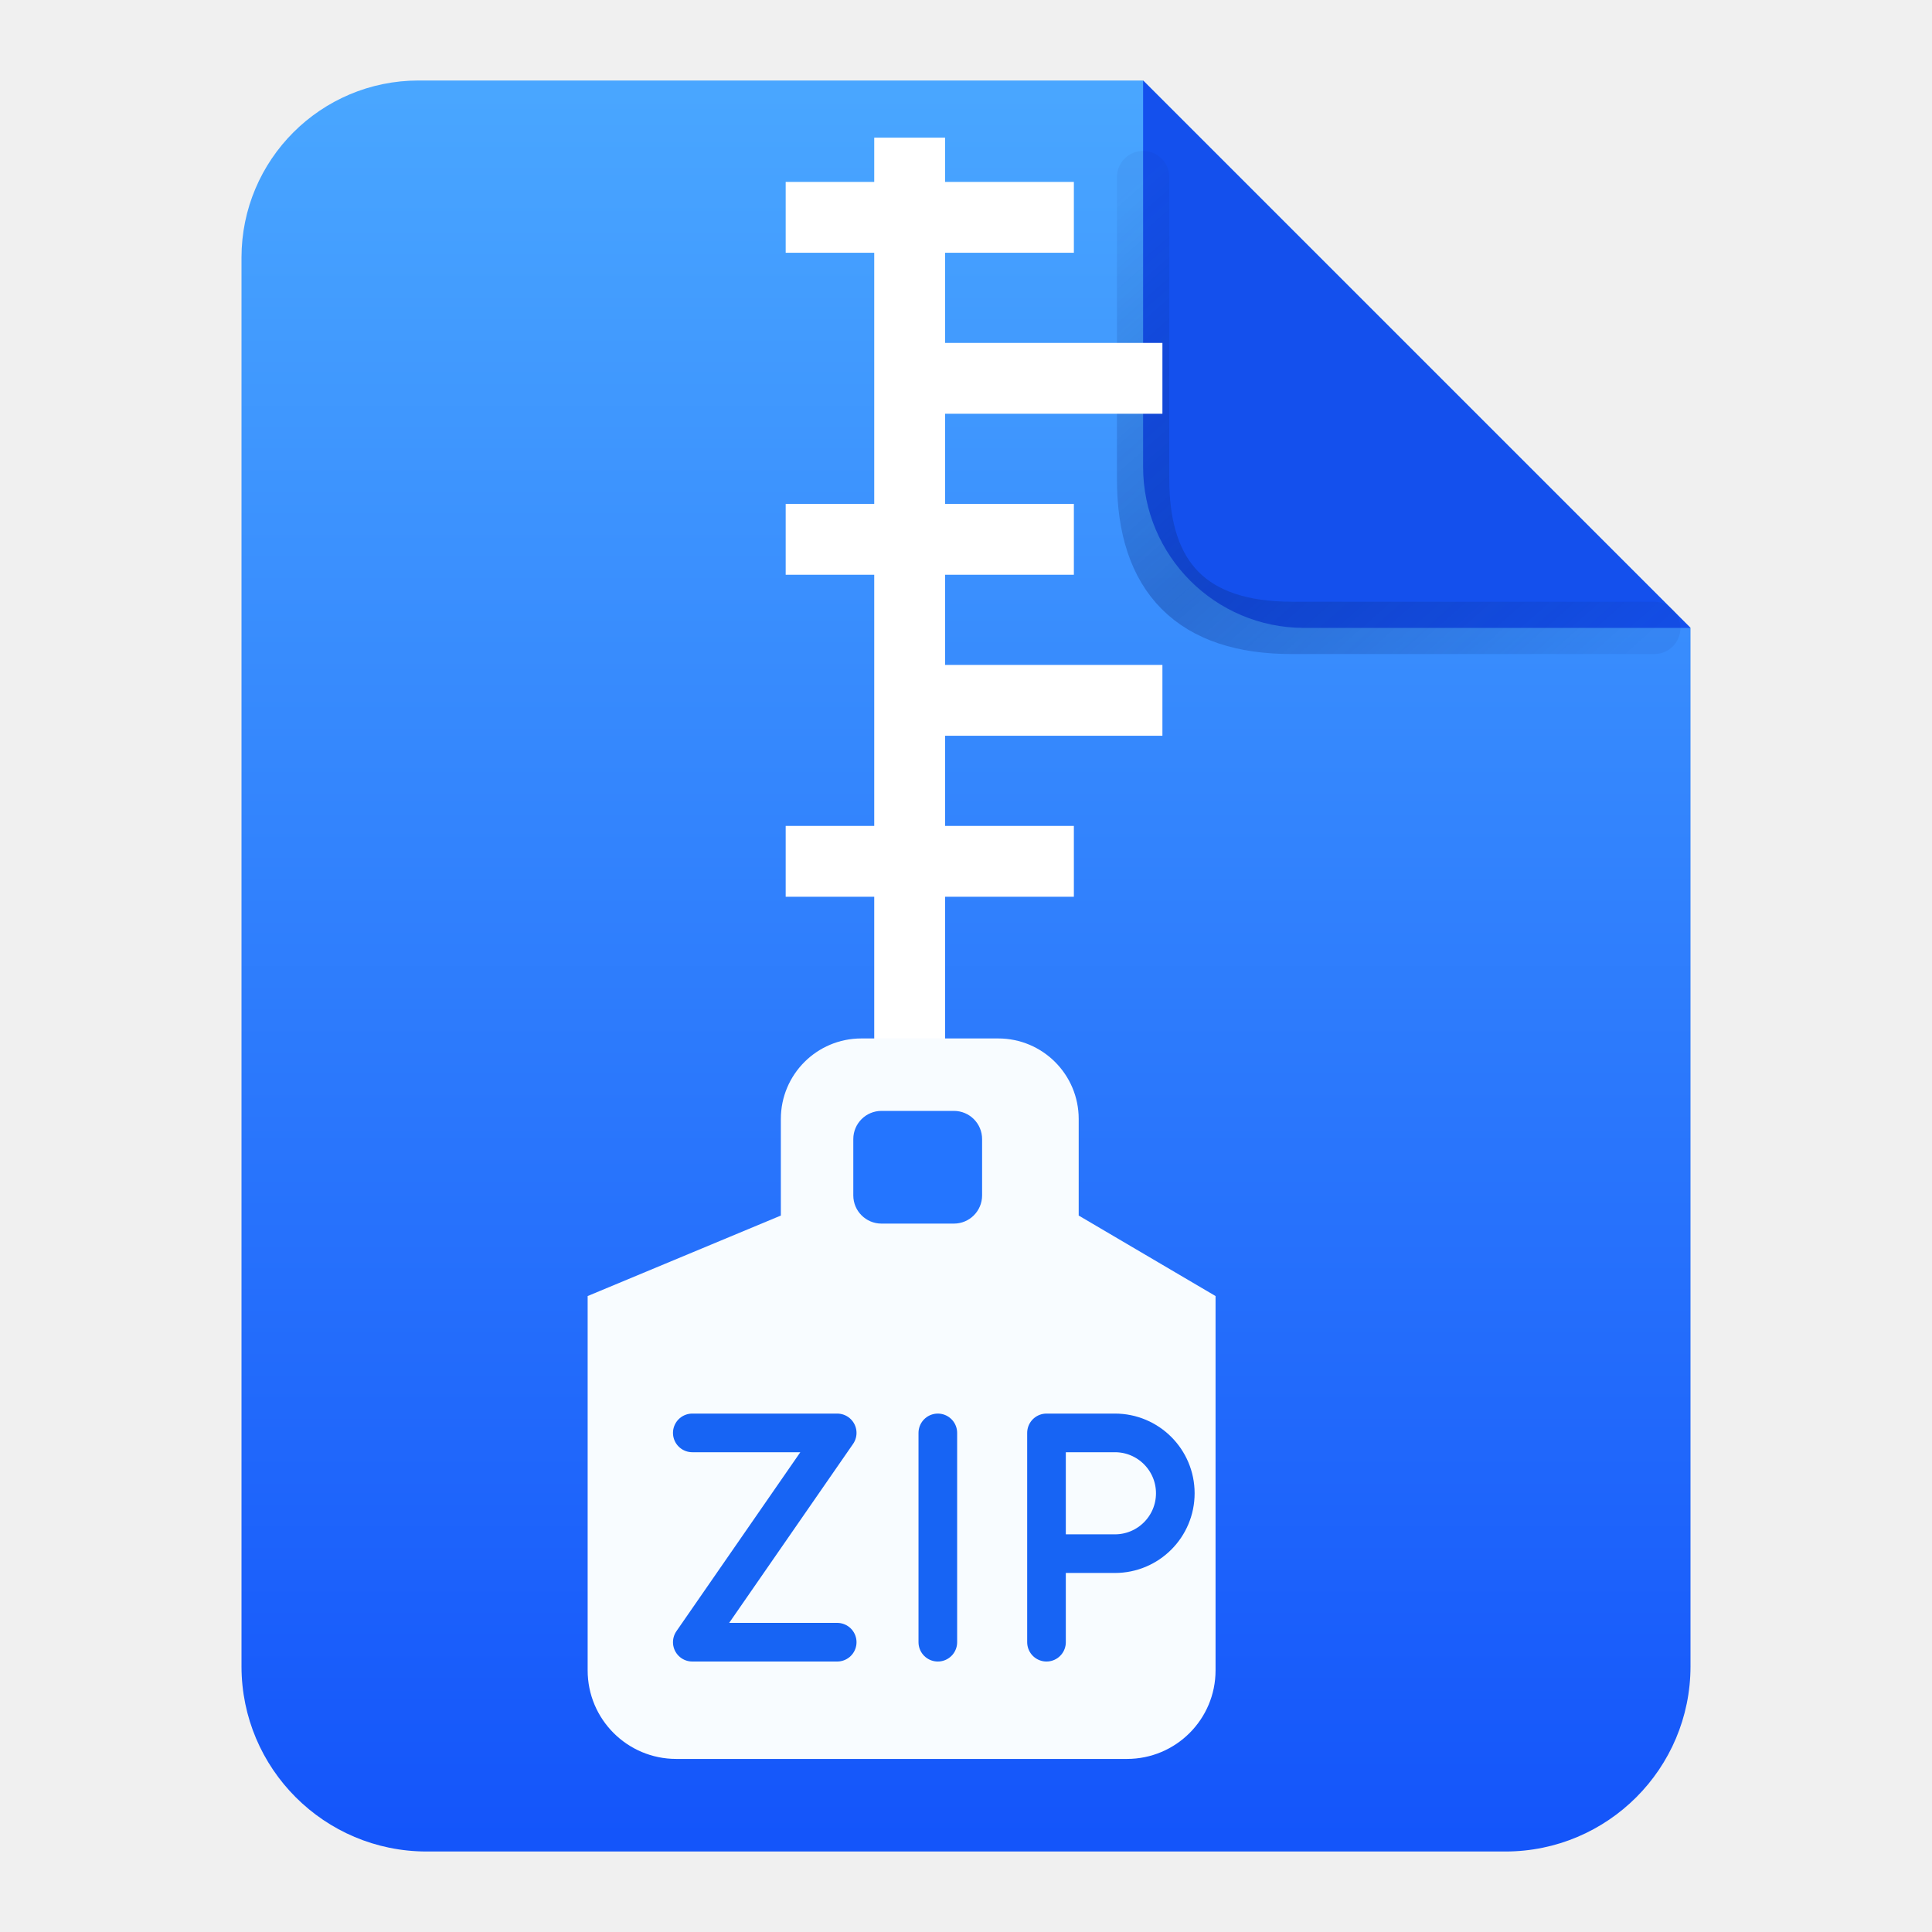
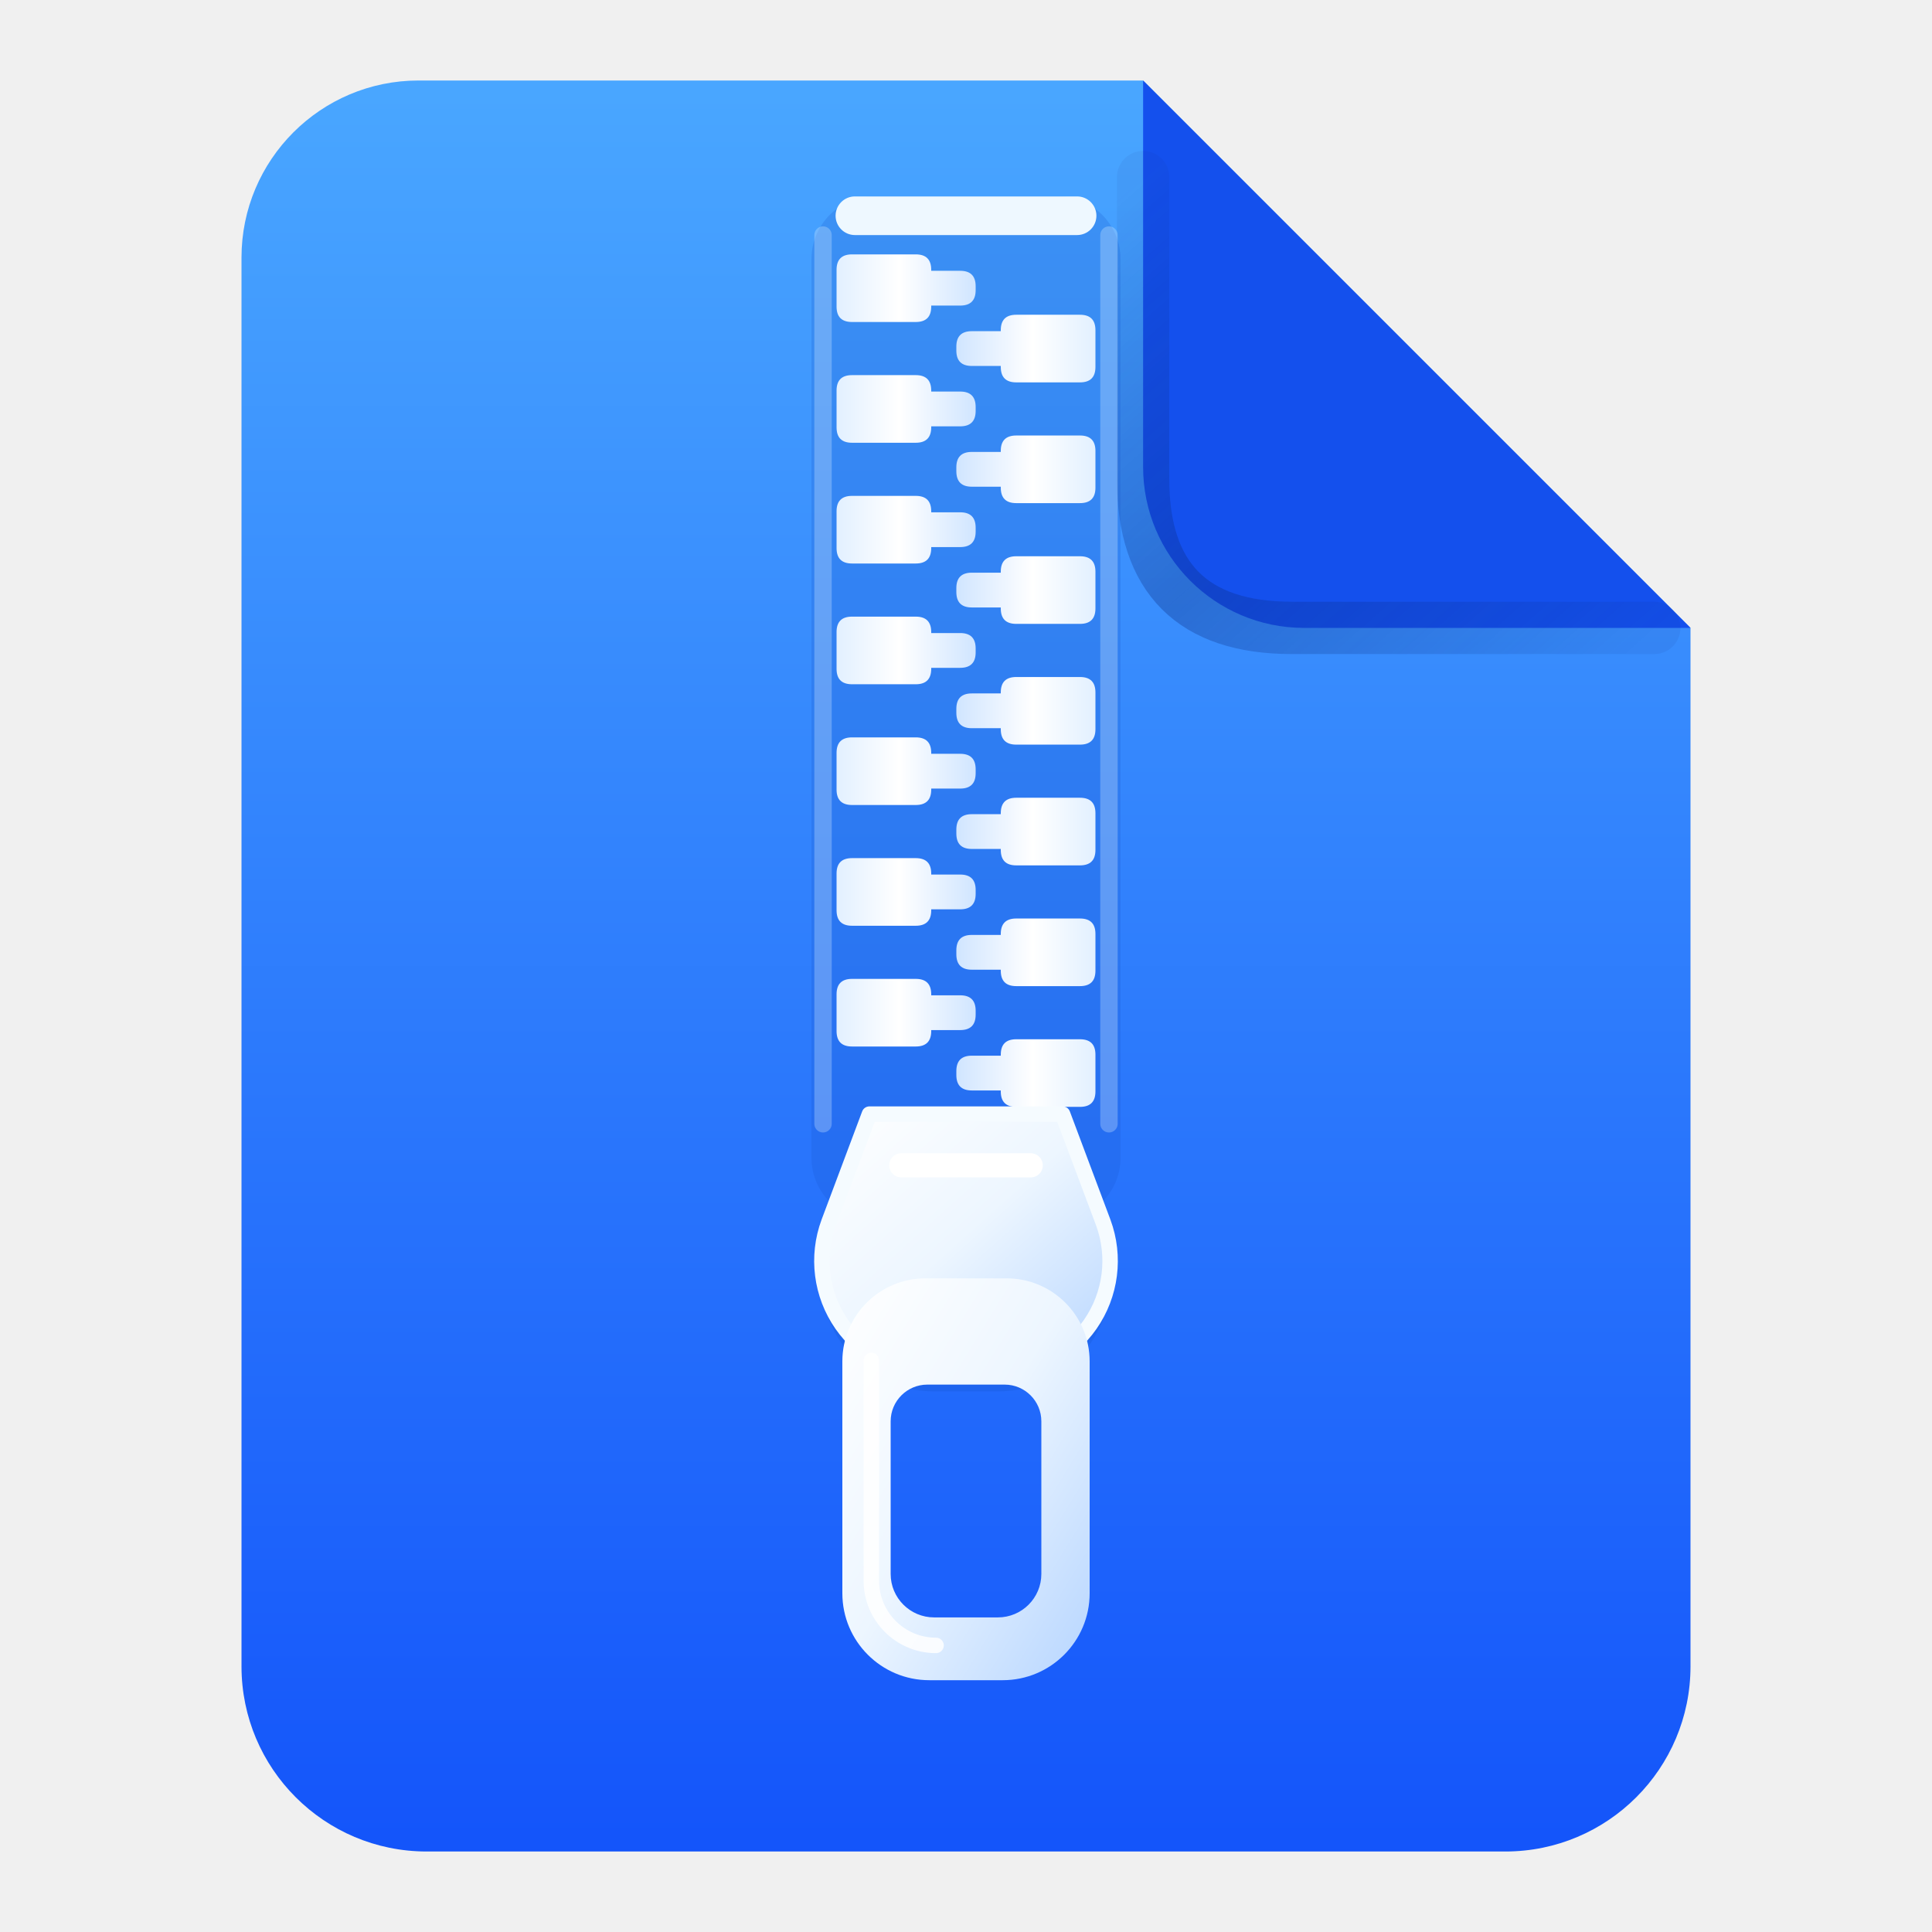
<svg xmlns="http://www.w3.org/2000/svg" width="24" height="24" viewBox="0 0 24 24" fill="none" stroke="#20232a" stroke-width="1.5" stroke-linecap="round" stroke-linejoin="round">
  <defs>
    <linearGradient id="existing-archive-paper" x1="0" y1="0" x2="0" y2="1">
      <stop stop-color="#49a6ff" />
      <stop offset="1" stop-color="#1455fa" />
    </linearGradient>
  </defs>
  <path fill="url(#existing-archive-paper)" stroke="none" d="M5.2 1h9L21 7.8v12.9a2.3 2.3 0 0 1-2.3 2.3H5.3A2.3 2.3 0 0 1 3 20.7V3.2A2.2 2.2 0 0 1 5.2 1Z" />
  <path fill="#1450ed" stroke="none" d="M14.2 1v4.8a2 2 0 0 0 2 2H21Z" />
  <defs>
    <linearGradient id="existing-archive-seam" x1="0" y1="0" x2="1" y2="1">
      <stop stop-color="#09287c" stop-opacity=".06" />
      <stop offset=".5" stop-color="#09287c" stop-opacity=".32" />
      <stop offset="1" stop-color="#09287c" stop-opacity=".08" />
    </linearGradient>
  </defs>
  <path d="M14.2 2.2v3.75q0 1.85 1.85 1.85H20.55" stroke="url(#existing-archive-seam)" stroke-width=".65" />
-   <path d="M11.3 2.15v11.8 M10.2 2.7h2.7 M11.3 4.7H14 M10.2 6.7h2.7 M11.3 8.7H14 M10.2 10.7h2.7" stroke="white" stroke-width=".88" stroke-linecap="square" />
-   <path fill="#f8fcff" stroke="none" d="M10.7 12.9h1.7a1 1 0 0 1 1 1v1.2l1.7 1v4.65a1.1 1.1 0 0 1-1.1 1.1H8.4a1.1 1.1 0 0 1-1.1-1.1V16.1l2.4-1v-1.2a1 1 0 0 1 1-1Z" />
-   <rect x="10.6" y="13.8" width="1.6" height="1.4" rx=".35" fill="#2475ff" stroke="none" />
-   <path d="M8.6 17.8h1.8l-1.8 2.6h1.8 M11.65 17.8v2.6 M13 20.4v-2.6h.85a.75.75 0 0 1 0 1.5H13" stroke="#1764f4" stroke-width=".48" />
+   <g transform="translate(-.6 -1.7) scale(1.2)">
+     <defs>
+       <linearGradient id="zip-teeth" x1="0" y1="0" x2="1" y2="0">
+         <stop stop-color="#e2f0ff" />
+         <stop offset=".45" stop-color="#fff" />
+         <stop offset="1" stop-color="#d0e5ff" />
+       </linearGradient>
+       <linearGradient id="zip-metal" x1="0" y1="0" x2="1" y2="1">
+         <stop stop-color="#fff" />
+         <stop offset=".48" stop-color="#edf6ff" />
+         <stop offset="1" stop-color="#b6d5ff" />
+       </linearGradient>
+     </defs>
+     <rect x="8.9" y="3.45" width="3.2" height="10.6" rx=".65" fill="#1454c9" fill-opacity=".2" stroke="none" />
+     <path d="M9.02 3.85v9.2m2.96-9.2v9.2" stroke="#d9edff" stroke-opacity=".3" stroke-width=".18" />
+     <rect x="9.15" y="3.45" width="2.7" height=".4" rx=".2" fill="#eef8ff" stroke="none" />
+     <g fill="url(#zip-teeth)" stroke="none">
+       <path d="M9.32 4.05h.66q.16 0 .16.16v.01h.3q.16 0 .16.16v.04q0 .16-.16.16h-.3v.01q0 .16-.16.16h-.66q-.16 0-.16-.16v-.38q0-.16.16-.16Z" />
+       <g transform="translate(21 .625) scale(-1 1)">
+         <path d="M9.32 4.05h.66q.16 0 .16.16v.01h.3q.16 0 .16.16v.04q0 .16-.16.16h-.3v.01q0 .16-.16.16h-.66q-.16 0-.16-.16v-.38q0-.16.16-.16Z" />
+       </g>
+       <path d="M9.32 5.30h.66q.16 0 .16.16v.01h.3q.16 0 .16.16v.04q0 .16-.16.16h-.3v.01q0 .16-.16.16h-.66q-.16 0-.16-.16v-.38q0-.16.16-.16Z" />
+       <g transform="translate(21 .625) scale(-1 1)">
+         <path d="M9.32 5.30h.66q.16 0 .16.16v.01h.3q.16 0 .16.16v.04q0 .16-.16.16h-.3v.01q0 .16-.16.16h-.66q-.16 0-.16-.16v-.38q0-.16.16-.16Z" />
+       </g>
+       <path d="M9.32 6.55h.66q.16 0 .16.16v.01h.3q.16 0 .16.16v.04q0 .16-.16.16h-.3v.01q0 .16-.16.16h-.66q-.16 0-.16-.16v-.38q0-.16.16-.16Z" />
+       <g transform="translate(21 .625) scale(-1 1)">
+         <path d="M9.32 6.55h.66q.16 0 .16.16v.01h.3q.16 0 .16.16v.04q0 .16-.16.16h-.3v.01q0 .16-.16.16h-.66q-.16 0-.16-.16v-.38q0-.16.16-.16Z" />
+       </g>
+       <path d="M9.32 7.80h.66q.16 0 .16.16v.01h.3q.16 0 .16.16v.04q0 .16-.16.16h-.3v.01q0 .16-.16.16h-.66q-.16 0-.16-.16v-.38q0-.16.16-.16Z" />
+       <g transform="translate(21 .625) scale(-1 1)">
+         <path d="M9.32 7.80h.66q.16 0 .16.16v.01h.3q.16 0 .16.16v.04q0 .16-.16.16h-.3v.01q0 .16-.16.16h-.66q-.16 0-.16-.16v-.38q0-.16.16-.16Z" />
+       </g>
+       <path d="M9.32 9.05h.66q.16 0 .16.16v.01h.3q.16 0 .16.16v.04q0 .16-.16.16h-.3v.01q0 .16-.16.16h-.66q-.16 0-.16-.16v-.38q0-.16.16-.16Z" />
+       <g transform="translate(21 .625) scale(-1 1)">
+         <path d="M9.32 9.05h.66q.16 0 .16.16v.01h.3q.16 0 .16.16v.04q0 .16-.16.16h-.3v.01q0 .16-.16.16h-.66q-.16 0-.16-.16v-.38q0-.16.16-.16Z" />
+       </g>
+       <path d="M9.32 10.30h.66q.16 0 .16.16v.01h.3q.16 0 .16.16v.04q0 .16-.16.16h-.3v.01q0 .16-.16.16h-.66q-.16 0-.16-.16v-.38q0-.16.16-.16Z" />
+       <g transform="translate(21 .625) scale(-1 1)">
+         <path d="M9.32 10.30h.66q.16 0 .16.16v.01h.3q.16 0 .16.16v.04q0 .16-.16.16h-.3v.01q0 .16-.16.16h-.66q-.16 0-.16-.16v-.38q0-.16.16-.16Z" />
+       </g>
+       <path d="M9.32 11.55h.66q.16 0 .16.16v.01h.3q.16 0 .16.16v.04q0 .16-.16.16h-.3v.01q0 .16-.16.16h-.66q-.16 0-.16-.16v-.38q0-.16.16-.16Z" />
+       <g transform="translate(21 .625) scale(-1 1)">
+         <path d="M9.32 11.55h.66q.16 0 .16.16v.01h.3q.16 0 .16.16v.04q0 .16-.16.16h-.3v.01q0 .16-.16.16h-.66q-.16 0-.16-.16v-.38q0-.16.16-.16Z" />
+       </g>
+     </g>
+     <path d="M9.5 12.95h2l.42 1.12a1.15 1.15 0 0 1-1.08 1.55h-.68a1.15 1.15 0 0 1-1.08-1.55Z" fill="#1454c9" fill-opacity=".25" stroke="none" transform="translate(0 .2)" />
+     <path d="M9.5 12.95h2l.42 1.12a1.15 1.15 0 0 1-1.08 1.55h-.68a1.15 1.15 0 0 1-1.08-1.55Z" fill="url(#zip-metal)" stroke="#f5fbff" stroke-width=".16" />
+     <path d="M9.83 13.48h1.34" stroke="white" stroke-width=".25" />
+     <path fill="url(#zip-metal)" stroke="none" fill-rule="evenodd" d="M10.08 14.65h.84a.86.86 0 0 1 .86.86v2.4a.9.9 0 0 1-.9.9h-.76a.9.9 0 0 1-.9-.9v-2.4a.86.86 0 0 1 .86-.86Z M10.1 15.75a.38.38 0 0 0-.38.38v1.58a.45.45 0 0 0 .45.45h.66a.45.45 0 0 0 .45-.45v-1.58a.38.38 0 0 0-.38-.38Z" />
+     <path d="M9.52 15.5v2.28a.67.67 0 0 0 .67.67" stroke="white" stroke-opacity=".85" stroke-width=".16" />
+   </g>
</svg>
